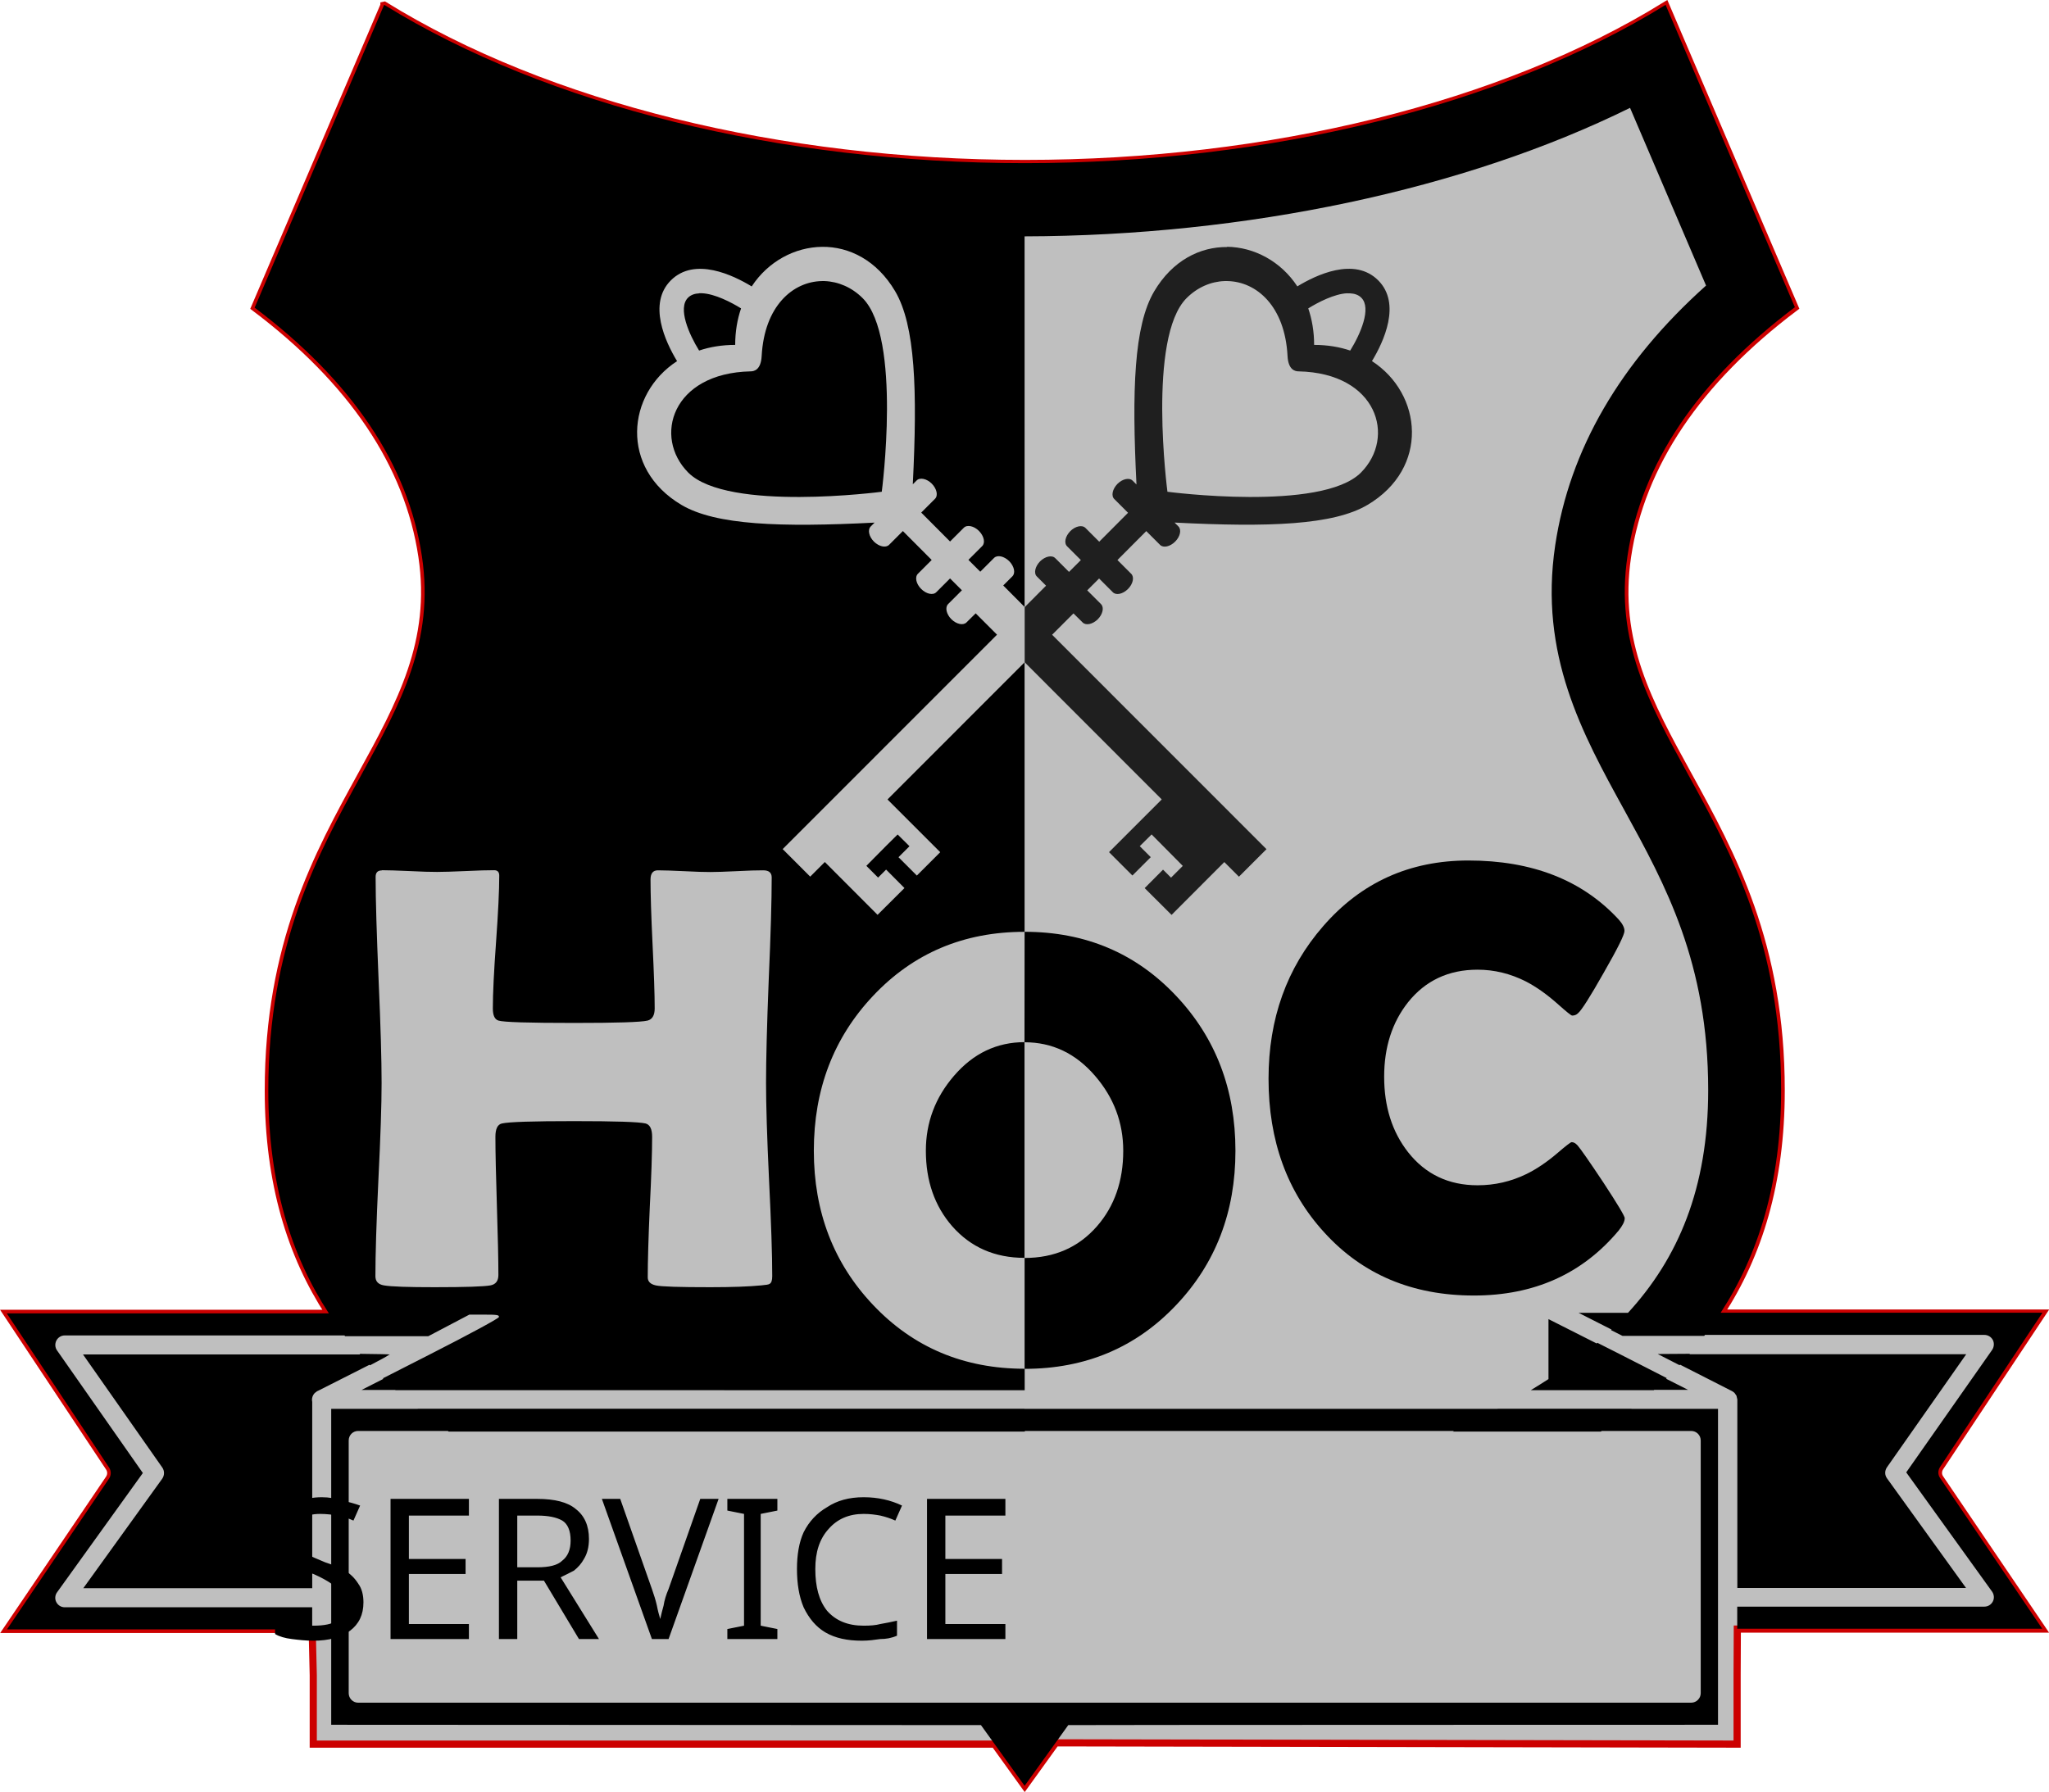
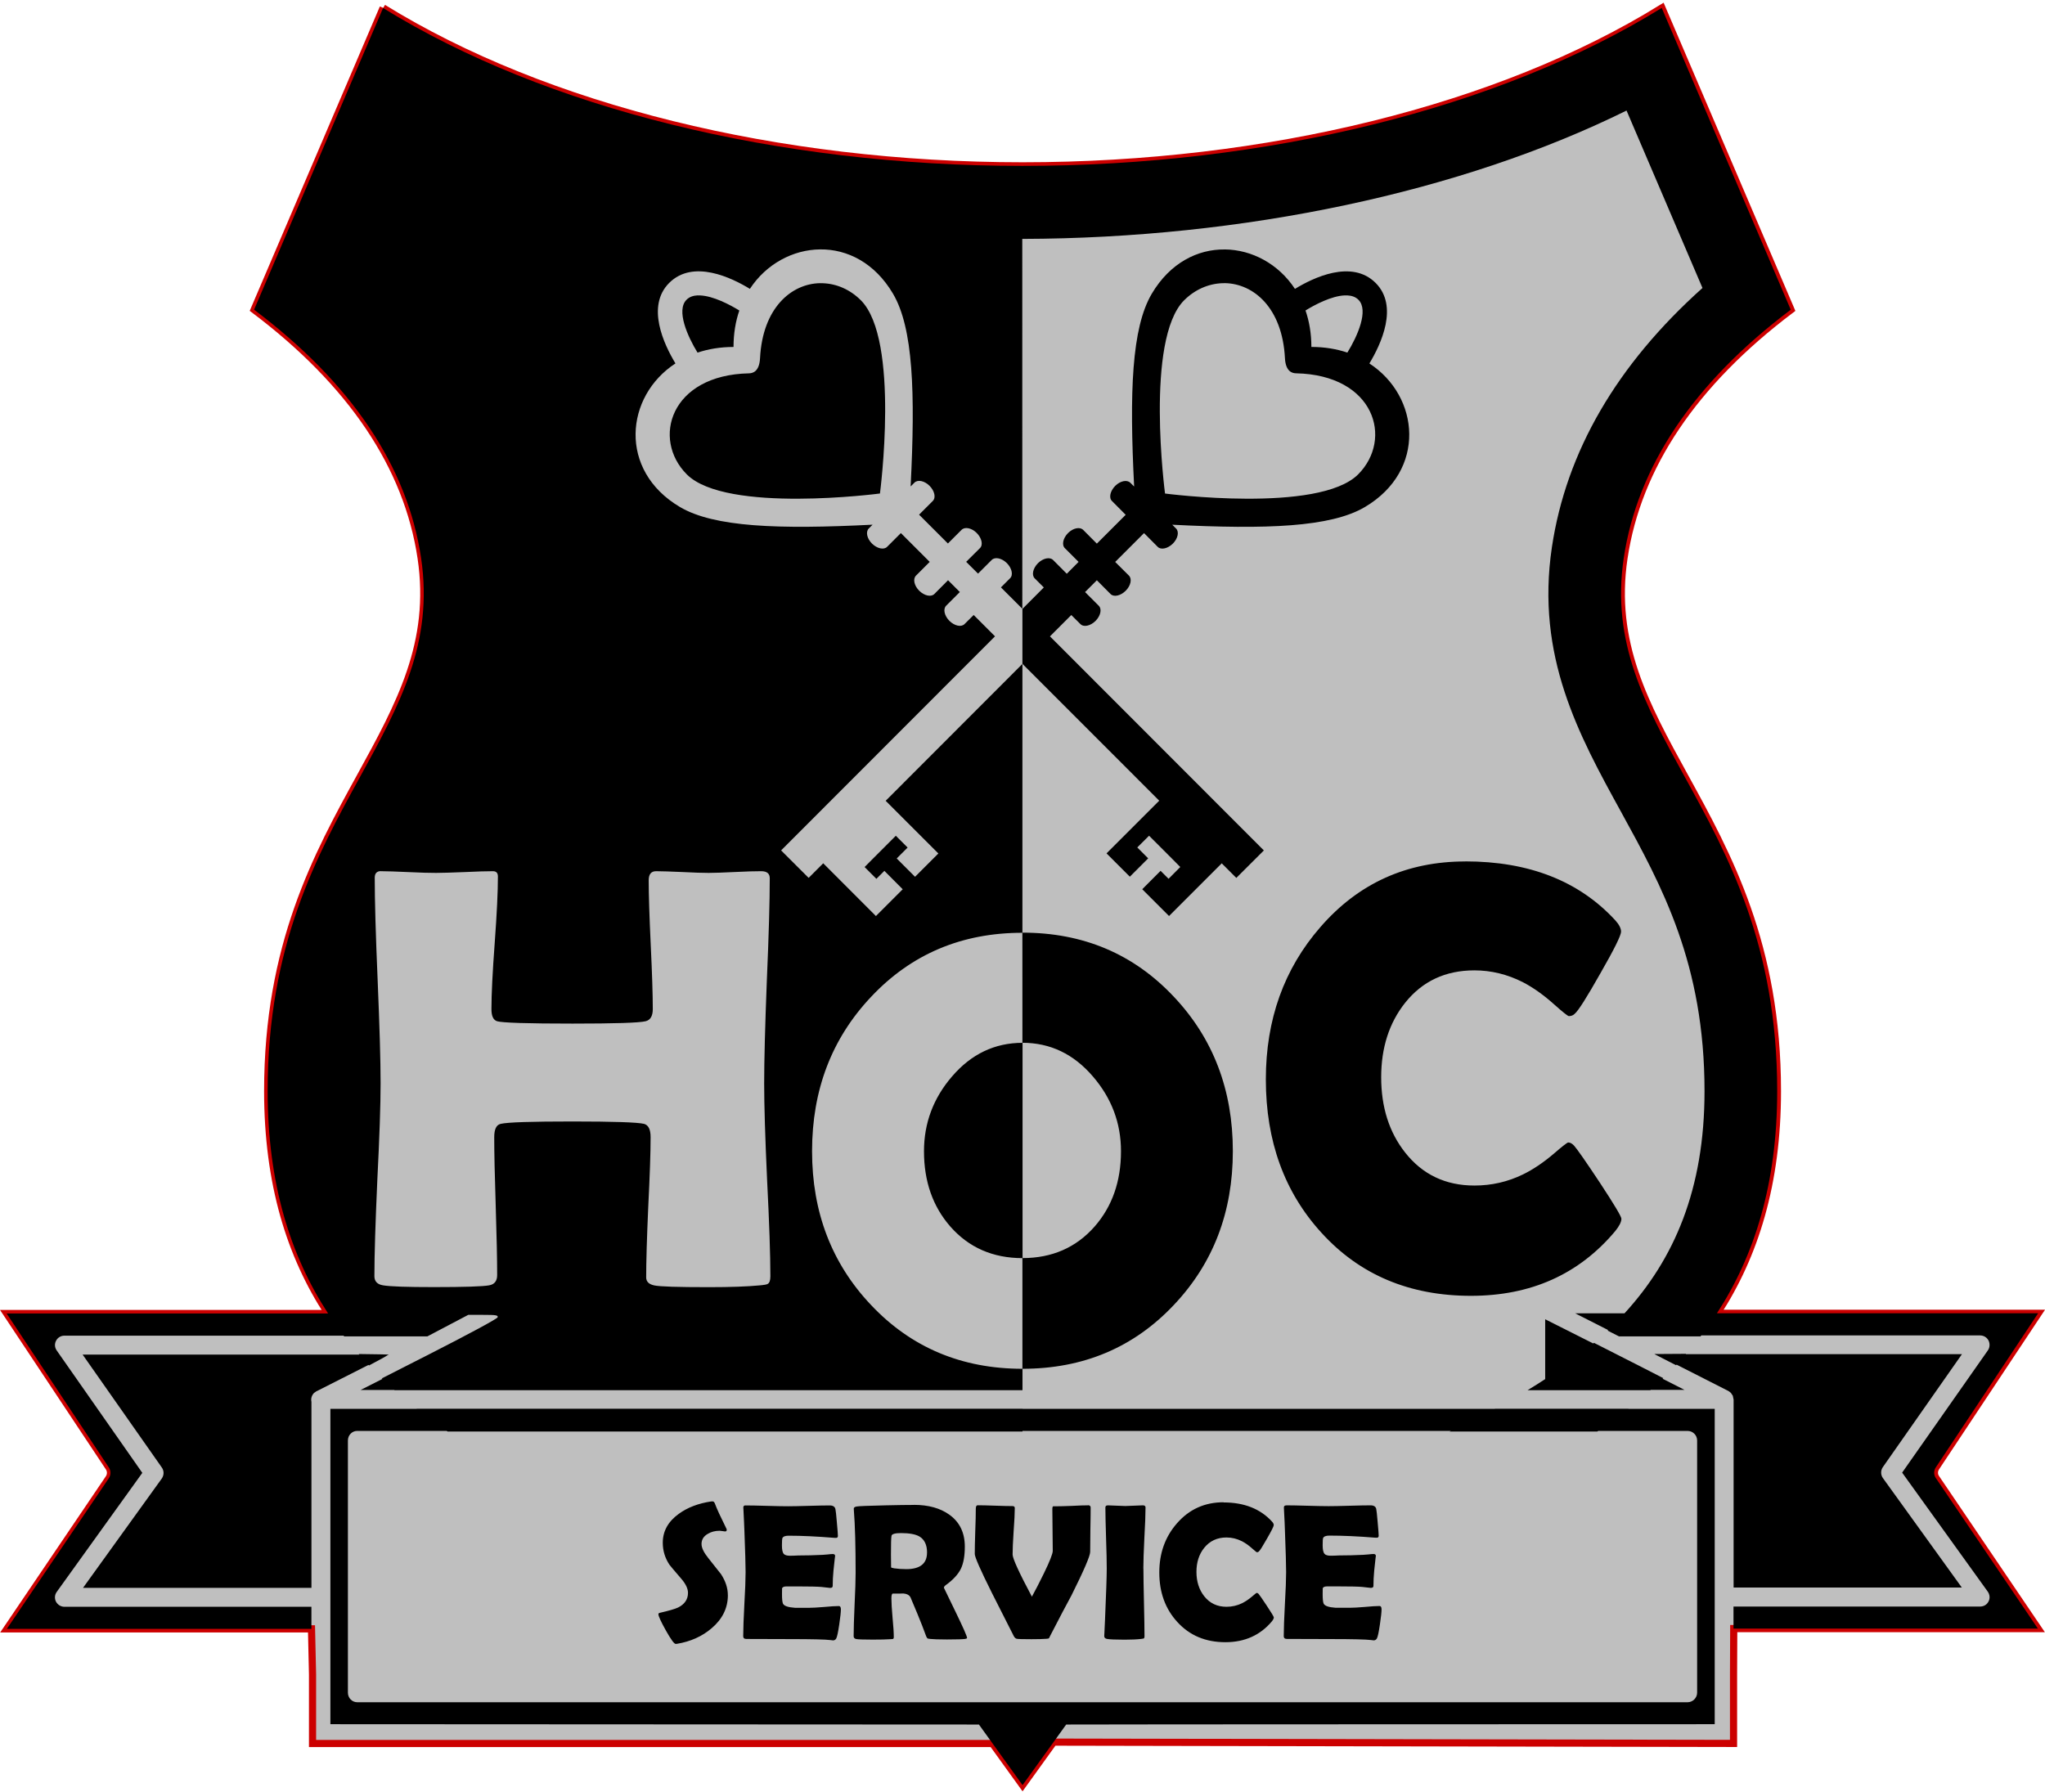
- <svg xmlns="http://www.w3.org/2000/svg" width="22.863mm" height="20mm" viewBox="0 0 22.863 20" version="1.1" id="svg154673">
+ <svg xmlns="http://www.w3.org/2000/svg" width="30mm" height="26.281mm" viewBox="0 0 30 26.281" version="1.1" id="svg154673">
  <defs id="defs154670" />
-   <g id="layer1" transform="translate(-52.13925,-199.8845)">
+   <g id="layer1" transform="translate(-77.01009,-179.247)">
    <g id="g150107" transform="translate(-9.705758,58.46811)">
      <g id="g139062" transform="matrix(1.191236,0,0,1.191193,31.57477,-97.68515)" style="stroke-width:0.839">
        <g id="g154932">
          <g id="g154983">
-             <g id="g155035">
-               <path style="fill:#bfbfbf;fill-opacity:1;fill-rule:nonzero;stroke:#cc0000;stroke-width:0.067;stroke-dasharray:none" d="m 29.007,200.774 v 1.6e-4 l -1.211,2.833 c 0.912,0.687 1.439,1.471 1.567,2.331 0.119,0.796 -0.2,1.377 -0.569,2.049 -0.408,0.742 -0.87,1.584 -0.87,2.955 0,0.87 0.213,1.545 0.567,2.088 h -3.017 l 0.96,1.447 c 0.019,0.031 0.019,0.069 -0.001,0.1 l -0.957,1.414 h 2.859 l 0.01,0.428 v 0.647 h 3.182 3.2 l 0.282,0.392 0.291,-0.404 6.382,0.012 v -0.647 l 0.002,-0.431 h 2.857 l -0.958,-1.414 c -0.02,-0.029 -0.02,-0.069 0,-0.1 l 0.96,-1.447 h -3.014 c 0.353,-0.543 0.566,-1.217 0.566,-2.086 0,-1.371 -0.462,-2.213 -0.87,-2.955 -0.369,-0.672 -0.688,-1.253 -0.569,-2.049 0.128,-0.859 0.656,-1.644 1.568,-2.331 l -1.211,-2.833 c -1.525,0.943 -3.706,1.483 -6.001,1.483 -2.295,0 -4.476,-0.54 -6.001,-1.483 z" id="path139018" />
-               <path id="path130571" style="fill:#000000;fill-opacity:1;fill-rule:nonzero;stroke:none;stroke-width:0.03" d="m 29.007,200.774 -1.211,2.833 c 0.912,0.687 1.439,1.471 1.567,2.331 0.119,0.796 -0.2,1.377 -0.569,2.049 -0.408,0.742 -0.87,1.584 -0.87,2.955 0,0.87 0.213,1.545 0.567,2.088 h -3.017 l 0.96,1.447 c 0.019,0.031 0.019,0.069 -0.001,0.1 l -0.957,1.414 h 2.859 v -0.207 h -2.318 -1.66e-4 c -0.033,-6e-5 -0.063,-0.018 -0.079,-0.049 -0.015,-0.029 -0.012,-0.065 0.008,-0.092 l 0.803,-1.117 -0.804,-1.149 c -0.019,-0.027 -0.021,-0.062 -0.006,-0.092 0.015,-0.029 0.045,-0.048 0.078,-0.048 h 2.621 c 0.002,0.002 0.004,0.005 0.005,0.007 h 0.78 l 0.192,-0.101 0.192,-0.101 h 0.141 c 0.12,0 0.14,0.003 0.136,0.023 -0.003,0.013 -0.268,0.157 -0.655,0.354 l -0.432,0.22 c 0.002,0.002 0.004,0.003 0.005,0.005 l -0.205,0.104 h 0.316 c 8.34e-4,6.4e-4 0.002,0.002 0.003,0.002 l 5.893,1.6e-4 v -0.201 c -0.57,0 -1.044,-0.2 -1.421,-0.599 -0.369,-0.39 -0.554,-0.871 -0.554,-1.444 0,-0.575 0.185,-1.058 0.554,-1.45 0.377,-0.401 0.85,-0.601 1.42,-0.601 -2.6e-5,-0.855 3.2e-5,-1.608 0,-2.525 l -1.284,1.285 0.494,0.494 -0.219,0.219 -0.172,-0.172 0.103,-0.103 -0.111,-0.11 -0.103,0.102 -0.116,0.117 -0.074,0.075 0.11,0.11 0.075,-0.075 0.172,0.173 -0.252,0.251 -0.494,-0.495 -0.137,0.137 -0.258,-0.258 2.008,-2.009 -0.2,-0.2 -0.086,0.085 c -0.031,0.031 -0.094,0.017 -0.142,-0.03 -0.047,-0.048 -0.061,-0.111 -0.03,-0.142 l 0.129,-0.129 -0.111,-0.111 -0.129,0.129 c -0.031,0.031 -0.094,0.017 -0.142,-0.031 -0.047,-0.047 -0.061,-0.111 -0.03,-0.142 l 0.129,-0.129 -0.27,-0.271 -0.129,0.129 c -0.031,0.031 -0.094,0.017 -0.142,-0.03 -0.047,-0.047 -0.061,-0.111 -0.03,-0.142 l 0.036,-0.036 c -0.882,0.045 -1.488,0.024 -1.809,-0.166 -0.58,-0.344 -0.514,-1.04 -0.041,-1.347 -0.11,-0.181 -0.276,-0.538 -0.059,-0.756 0.224,-0.225 0.587,-0.048 0.758,0.056 0.154,-0.235 0.405,-0.368 0.659,-0.371 0.254,-0.003 0.513,0.126 0.684,0.415 0.19,0.321 0.21,0.928 0.166,1.81 l 0.036,-0.036 c 0.031,-0.031 0.095,-0.017 0.142,0.03 0.047,0.048 0.061,0.111 0.03,0.142 l -0.129,0.129 0.27,0.271 0.129,-0.129 c 0.031,-0.031 0.095,-0.017 0.142,0.03 0.047,0.048 0.061,0.111 0.03,0.142 l -0.129,0.129 0.111,0.111 0.129,-0.129 c 0.031,-0.031 0.094,-0.017 0.142,0.03 0.047,0.048 0.061,0.111 0.03,0.142 l -0.086,0.086 0.2,0.201 1.63e-4,-1.7e-4 c -4.5e-5,-1.154 -9.6e-5,-3.472 -1.63e-4,-3.472 h 3.2e-4 c 2.077,-0.005 4.119,-0.438 5.671,-1.204 l 0.712,1.665 c -0.804,0.72 -1.279,1.536 -1.413,2.434 -0.153,1.025 0.254,1.765 0.647,2.48 0.386,0.703 0.786,1.43 0.786,2.625 0,0.922 -0.284,1.577 -0.751,2.086 h -0.463 l 0.309,0.157 c -0.002,0.002 -0.003,0.003 -0.005,0.005 l 0.107,0.054 h 0.766 c 0.002,-0.003 0.004,-0.006 0.007,-0.009 h 2.617 c 0.033,0 0.063,0.018 0.079,0.047 0.015,0.029 0.012,0.066 -0.006,0.093 l -0.805,1.148 0.804,1.117 c 0.019,0.027 0.023,0.063 0.007,0.093 -0.015,0.029 -0.045,0.048 -0.079,0.048 h -2.315 v 0.207 h 2.857 l -0.958,-1.414 c -0.02,-0.029 -0.02,-0.069 0,-0.1 l 0.96,-1.447 h -3.014 c 0.353,-0.543 0.566,-1.217 0.566,-2.086 0,-1.371 -0.462,-2.213 -0.87,-2.955 -0.369,-0.672 -0.688,-1.253 -0.569,-2.049 0.128,-0.859 0.656,-1.644 1.568,-2.331 l -1.211,-2.833 c -1.525,0.943 -3.706,1.483 -6.001,1.483 -2.295,0 -4.476,-0.54 -6.001,-1.483 z m 6.001,5.639 c 7e-6,0.172 -6e-6,0.329 0,0.517 l 1.67e-4,-1.7e-4 v -0.517 z m 0,3.042 c 1.3e-5,0.35 1.58e-4,0.692 1.67e-4,1.034 v -1.034 z m 1.67e-4,1.034 c -0.26,0 -0.481,0.105 -0.662,0.316 -0.175,0.203 -0.263,0.437 -0.263,0.701 0,0.283 0.082,0.518 0.246,0.707 0.174,0.198 0.4,0.297 0.678,0.297 -9e-6,-0.641 1.6e-5,-1.353 0,-2.02 z m -1.899,-7.131 c -0.272,0.005 -0.539,0.234 -0.564,0.703 -0.007,0.13 -0.071,0.143 -0.104,0.143 -0.738,0.016 -0.914,0.617 -0.583,0.949 0.37,0.369 1.812,0.179 1.812,0.179 0,0 0.19,-1.444 -0.179,-1.814 -0.102,-0.102 -0.229,-0.155 -0.356,-0.16 -0.009,-3e-4 -0.018,-6.5e-4 -0.026,-3.2e-4 z m -1.149,0.115 c -0.042,0.002 -0.078,0.014 -0.105,0.041 -0.098,0.098 0.009,0.342 0.104,0.495 0.101,-0.034 0.214,-0.053 0.338,-0.053 0,-0.125 0.02,-0.24 0.055,-0.342 -0.09,-0.056 -0.245,-0.137 -0.367,-0.142 -0.008,-2.8e-4 -0.016,-2.8e-4 -0.024,0 z m -2.973,5.405 c 0.057,0 0.143,0.003 0.258,0.008 0.116,0.006 0.203,0.008 0.26,0.008 0.059,0 0.148,-0.003 0.266,-0.008 0.12,-0.006 0.209,-0.008 0.269,-0.008 0.031,0 0.047,0.017 0.047,0.05 0,0.139 -0.01,0.346 -0.03,0.624 -0.02,0.275 -0.03,0.482 -0.03,0.621 0,0.065 0.017,0.103 0.053,0.114 0.048,0.015 0.284,0.022 0.709,0.022 0.395,0 0.624,-0.007 0.687,-0.022 0.044,-0.011 0.067,-0.049 0.067,-0.114 0,-0.133 -0.007,-0.333 -0.02,-0.601 -0.013,-0.27 -0.019,-0.472 -0.019,-0.607 0,-0.057 0.023,-0.086 0.069,-0.086 0.054,0 0.135,0.003 0.244,0.008 0.111,0.006 0.194,0.008 0.249,0.008 0.054,0 0.135,-0.003 0.244,-0.008 0.111,-0.006 0.194,-0.008 0.249,-0.008 0.054,0 0.08,0.022 0.08,0.067 0,0.212 -0.009,0.533 -0.028,0.962 -0.017,0.429 -0.025,0.75 -0.025,0.964 0,0.201 0.009,0.503 0.028,0.906 0.02,0.403 0.03,0.704 0.03,0.904 0,0.039 -0.008,0.063 -0.025,0.072 -0.007,0.006 -0.033,0.01 -0.078,0.014 -0.113,0.011 -0.271,0.017 -0.476,0.017 -0.29,0 -0.461,-0.005 -0.512,-0.017 -0.05,-0.011 -0.075,-0.036 -0.075,-0.075 0,-0.146 0.006,-0.365 0.019,-0.657 0.015,-0.294 0.022,-0.514 0.022,-0.66 0,-0.072 -0.02,-0.114 -0.061,-0.125 -0.063,-0.015 -0.286,-0.022 -0.67,-0.022 -0.386,0 -0.611,0.007 -0.676,0.022 -0.041,0.009 -0.061,0.051 -0.061,0.125 0,0.144 0.005,0.36 0.014,0.649 0.009,0.286 0.014,0.502 0.014,0.646 0,0.055 -0.025,0.088 -0.075,0.097 -0.059,0.011 -0.233,0.017 -0.521,0.017 -0.249,0 -0.408,-0.005 -0.476,-0.017 -0.054,-0.009 -0.08,-0.038 -0.08,-0.086 0,-0.2 0.009,-0.501 0.028,-0.904 0.02,-0.403 0.03,-0.705 0.03,-0.906 0,-0.214 -0.009,-0.536 -0.028,-0.964 -0.018,-0.43 -0.028,-0.753 -0.028,-0.967 0,-0.041 0.019,-0.061 0.058,-0.061 z m 10.928,4.206 v 0.562 c -0.054,0.035 -0.11,0.07 -0.166,0.104 h 1.153 c 9.61e-4,-9.6e-4 0.002,-0.002 0.003,-0.003 h 0.318 l -0.206,-0.104 c 0.002,-0.002 0.004,-0.004 0.006,-0.006 l -0.207,-0.106 c -0.157,-0.081 -0.299,-0.152 -0.443,-0.225 -0.003,0.002 -0.005,0.004 -0.007,0.006 z m -11.137,0.324 c 0.002,0.002 0.004,0.004 0.006,0.007 h -2.596 l 0.743,1.06 h 1.66e-4 c 0.021,0.031 0.021,0.071 0,0.103 l -0.74,1.027 h 2.144 v -1.746 c -0.007,-0.03 0.003,-0.062 0.025,-0.084 l 0.009,-0.006 0.012,-0.01 0.006,-0.002 0.004,-0.002 0.48,-0.243 c 0.002,0.002 0.003,0.003 0.005,0.005 0.092,-0.048 0.158,-0.084 0.173,-0.095 l 0.012,-0.006 h -0.002 c 1.9e-5,-6e-5 0.001,-6.5e-4 0.001,-6.5e-4 6.5e-5,-0.002 -0.118,-0.004 -0.282,-0.006 z m 12.461,9.6e-4 -0.301,0.002 0.205,0.105 c 0.002,-0.002 0.003,-0.004 0.005,-0.005 l 0.487,0.248 0.016,0.011 0.007,0.006 0.018,0.026 0.002,0.009 0.005,0.022 0.001,0.004 v 1.766 h 2.142 l -0.74,-1.027 c -0.023,-0.031 -0.022,-0.072 -0.001,-0.103 l 0.743,-1.06 h -2.592 c 9.62e-4,-0.001 0.002,-0.003 0.003,-0.003 z m -11.916,0.515 c 3.85e-4,2.9e-4 8.01e-4,6.4e-4 0.001,9.6e-4 h -0.811 v 2.96 l 6.086,0.003 c 0,0 0.409,0.569 0.409,0.569 l 0.409,-0.569 c 0.002,-0.002 6.086,-0.003 6.086,-0.003 v -2.96 h -0.811 c 3.21e-4,-2.9e-4 6.41e-4,-6.4e-4 0.001,-9.6e-4 h -1.253 c -6.41e-4,2.9e-4 -9.62e-4,6.4e-4 -0.002,9.6e-4 h -4.432 v -9.6e-4 z m -0.556,0.208 h 0.838 c 0.003,0.002 0.006,0.004 0.009,0.006 h 5.396 v -0.006 h 4.021 c -0.004,0.002 -0.008,0.004 -0.013,0.006 h 1.387 c 0.003,-0.002 0.006,-0.004 0.009,-0.006 h 0.838 c 0.049,0 0.089,0.04 0.089,0.089 v 2.368 c 0,0.049 -0.041,0.089 -0.089,0.089 H 28.765 c -0.049,0 -0.088,-0.041 -0.088,-0.089 v -2.368 c 0,-0.05 0.04,-0.089 0.088,-0.089 z" />
-               <path d="m 40.629,212.14 q 0,0.044 -0.058,0.116 -0.509,0.607 -1.354,0.607 -0.864,0 -1.401,-0.59 -0.523,-0.571 -0.523,-1.441 0,-0.843 0.512,-1.43 0.534,-0.615 1.36,-0.615 0.897,0 1.407,0.552 0.055,0.061 0.055,0.108 0,0.053 -0.194,0.391 -0.191,0.338 -0.241,0.38 -0.022,0.022 -0.055,0.022 -0.014,0 -0.138,-0.111 -0.15,-0.133 -0.294,-0.208 -0.219,-0.111 -0.454,-0.111 -0.407,0 -0.651,0.305 -0.224,0.283 -0.224,0.698 0,0.421 0.224,0.707 0.244,0.31 0.651,0.31 0.241,0 0.457,-0.105 0.141,-0.069 0.288,-0.194 0.122,-0.105 0.136,-0.105 0.028,0 0.055,0.03 0.044,0.05 0.241,0.346 0.202,0.308 0.202,0.338 z" style="font-size:17.692px;line-height:1.25;font-family:'Berlin Sans FB Demi';-inkscape-font-specification:'Berlin Sans FB Demi';text-align:center;text-anchor:middle;stroke-width:0.222" id="path130585" />
-               <path id="path130648" style="font-size:17.692px;line-height:1.25;font-family:'Berlin Sans FB Demi';-inkscape-font-specification:'Berlin Sans FB Demi';text-align:center;text-anchor:middle;fill:#000000;stroke-width:0.222" d="m 35.008,209.455 c 0.57,0 1.044,0.201 1.421,0.602 0.369,0.392 0.554,0.875 0.554,1.45 0,0.573 -0.185,1.054 -0.554,1.444 -0.377,0.399 -0.85,0.599 -1.421,0.599 v -1.039 c 0.279,0 0.505,-0.099 0.678,-0.297 0.164,-0.188 0.246,-0.424 0.246,-0.707 0,-0.264 -0.088,-0.498 -0.263,-0.701 -0.181,-0.211 -0.401,-0.316 -0.662,-0.316 z" />
-               <path id="path130738" style="fill:#1f1f1f;fill-opacity:1;fill-rule:nonzero;stroke:none;stroke-width:0.03" d="m 36.906,203.039 c -0.254,-0.003 -0.513,0.126 -0.684,0.415 -0.19,0.321 -0.21,0.928 -0.166,1.81 l -0.036,-0.036 c -0.031,-0.031 -0.095,-0.017 -0.142,0.03 -0.047,0.048 -0.061,0.112 -0.03,0.142 l 0.129,0.129 -0.27,0.271 -0.129,-0.129 c -0.031,-0.031 -0.095,-0.017 -0.142,0.03 -0.047,0.048 -0.061,0.111 -0.03,0.142 l 0.129,0.129 -0.111,0.111 -0.129,-0.129 c -0.031,-0.031 -0.094,-0.017 -0.142,0.03 -0.047,0.048 -0.061,0.112 -0.03,0.142 l 0.086,0.086 -0.2,0.201 -2.92e-4,-2.9e-4 v 0.517 l 1.284,1.285 -0.494,0.494 0.219,0.219 0.172,-0.172 -0.103,-0.103 0.111,-0.11 0.102,0.103 0.116,0.117 0.074,0.075 -0.11,0.11 -0.075,-0.075 -0.172,0.173 0.252,0.251 0.494,-0.495 0.137,0.137 0.258,-0.258 -2.008,-2.009 0.2,-0.2 0.086,0.085 c 0.031,0.031 0.094,0.017 0.142,-0.03 0.047,-0.048 0.061,-0.111 0.03,-0.142 l -0.129,-0.129 0.111,-0.111 0.129,0.129 c 0.031,0.031 0.094,0.017 0.142,-0.031 0.047,-0.047 0.061,-0.111 0.03,-0.142 l -0.129,-0.129 0.27,-0.271 0.129,0.129 c 0.031,0.031 0.094,0.017 0.142,-0.031 0.047,-0.047 0.061,-0.111 0.03,-0.142 l -0.036,-0.036 c 0.882,0.045 1.488,0.024 1.808,-0.166 0.58,-0.344 0.514,-1.04 0.041,-1.347 0.11,-0.181 0.276,-0.538 0.059,-0.756 -0.224,-0.225 -0.587,-0.048 -0.758,0.056 -0.154,-0.235 -0.405,-0.368 -0.659,-0.371 z m 0.002,0.319 c 0.272,0.005 0.539,0.234 0.563,0.703 0.007,0.13 0.071,0.143 0.104,0.143 0.738,0.016 0.914,0.617 0.583,0.949 -0.37,0.369 -1.812,0.179 -1.812,0.179 0,0 -0.19,-1.444 0.179,-1.814 0.102,-0.102 0.229,-0.156 0.356,-0.16 0.009,-2.9e-4 0.018,-6.4e-4 0.026,-2.9e-4 z m 1.125,0.115 c 0.008,-2.9e-4 0.016,-2.9e-4 0.024,0 0.042,0.002 0.078,0.014 0.105,0.041 0.098,0.098 -0.009,0.342 -0.104,0.495 -0.101,-0.034 -0.214,-0.053 -0.338,-0.053 0,-0.125 -0.02,-0.24 -0.055,-0.342 0.09,-0.056 0.245,-0.137 0.367,-0.142 z" />
-               <text xml:space="preserve" style="font-size:1.828px;line-height:1.25;font-family:'Frank the Architect';-inkscape-font-specification:'Frank the Architect';stroke-width:0.222" x="34.998" y="215.986" id="text139037" transform="scale(0.9995504,1.00045)">
-                 <tspan id="tspan139035" style="font-style:normal;font-variant:normal;font-weight:normal;font-stretch:normal;font-family:'Berlin Sans FB Demi';-inkscape-font-specification:'Berlin Sans FB Demi';text-align:center;text-anchor:middle;stroke-width:0.222" x="34.998" y="215.986">SERVICE</tspan>
-               </text>
+             <g id="g2483" transform="matrix(0.839464,0,0,0.8394949,-36.01139,69.78218)">
+               <path style="fill:#bfbfbf;fill-opacity:1;fill-rule:nonzero;stroke:#cc0000;stroke-width:0.105;stroke-dasharray:none" d="m 103.66,135.455 v 2.5e-4 l -1.893,4.428 c 1.426,1.074 2.25,2.3 2.45,3.643 0.185,1.244 -0.313,2.152 -0.89,3.202 -0.638,1.16 -1.361,2.477 -1.361,4.619 0,1.36 0.333,2.415 0.887,3.264 h -4.716 l 1.501,2.261 c 0.03,0.048 0.03,0.108 -0.002,0.156 l -1.495,2.21 h 4.468 l 0.015,0.67 v 1.012 h 4.973 5.002 l 0.441,0.612 0.455,-0.632 9.975,0.019 v -1.012 l 0.003,-0.673 h 4.465 l -1.497,-2.209 c -0.032,-0.046 -0.032,-0.108 0,-0.156 l 1.501,-2.261 h -4.712 c 0.552,-0.848 0.884,-1.902 0.884,-3.26 0,-2.143 -0.723,-3.46 -1.361,-4.619 -0.577,-1.051 -1.075,-1.959 -0.89,-3.202 0.2,-1.343 1.025,-2.569 2.45,-3.643 l -1.893,-4.428 c -2.384,1.474 -5.793,2.317 -9.38,2.317 -3.587,0 -6.996,-0.844 -9.38,-2.317 z" id="path150063" />
+               <path id="path150065" style="fill:#000000;fill-opacity:1;fill-rule:nonzero;stroke:none;stroke-width:0.046" d="m 103.66,135.455 -5.2e-4,5.2e-4 -1.893,4.428 c 1.426,1.074 2.25,2.299 2.45,3.643 0.185,1.244 -0.313,2.152 -0.89,3.202 -0.638,1.16 -1.361,2.477 -1.361,4.619 0,1.36 0.334,2.415 0.887,3.264 h -4.716 l 1.501,2.261 c 0.03,0.048 0.03,0.108 -0.002,0.156 l -1.496,2.21 h 4.468 v -0.324 h -3.623 -5.16e-4 c -0.051,-1e-4 -0.099,-0.029 -0.124,-0.076 -0.023,-0.046 -0.019,-0.101 0.012,-0.143 l 1.255,-1.746 -1.256,-1.796 c -0.03,-0.043 -0.034,-0.097 -0.009,-0.143 0.023,-0.046 0.071,-0.074 0.122,-0.074 h 4.096 c 0.003,0.003 0.005,0.008 0.008,0.011 h 1.22 l 0.3,-0.158 0.3,-0.158 h 0.22 c 0.188,0 0.219,0.005 0.212,0.035 -0.004,0.021 -0.419,0.245 -1.024,0.553 l -0.676,0.344 c 0.003,0.003 0.006,0.005 0.009,0.008 l -0.32,0.162 h 0.494 c 0.001,0.001 0.002,0.003 0.004,0.003 h 9.212 v -0.314 c 0.891,-1.2e-4 1.632,-0.312 2.22,-0.936 0.577,-0.609 0.866,-1.361 0.866,-2.257 0,-0.898 -0.288,-1.654 -0.866,-2.266 -0.589,-0.627 -1.329,-0.94 -2.221,-0.94 h -5.2e-4 c 2e-5,0.547 5.1e-4,1.082 5.2e-4,1.616 0.407,0 0.751,0.164 1.034,0.494 0.274,0.318 0.412,0.684 0.412,1.097 0,0.442 -0.129,0.81 -0.386,1.104 -0.271,0.309 -0.625,0.464 -1.06,0.464 v 1.624 c -0.891,-1.2e-4 -1.632,-0.312 -2.22,-0.935 -0.577,-0.609 -0.866,-1.362 -0.866,-2.257 0,-0.898 0.288,-1.653 0.866,-2.265 0.589,-0.627 1.329,-0.94 2.22,-0.94 -5e-5,-1.336 5e-5,-2.513 0,-3.946 l 2.007,2.008 -0.773,0.773 0.342,0.342 0.269,-0.269 -0.16,-0.16 0.173,-0.172 0.16,0.16 0.182,0.182 0.116,0.117 -0.172,0.173 -0.117,-0.117 -0.269,0.27 0.393,0.393 0.773,-0.773 0.214,0.214 0.404,-0.403 -3.138,-3.141 0.313,-0.313 0.134,0.133 c 0.048,0.049 0.147,0.027 0.222,-0.047 0.074,-0.075 0.096,-0.173 0.047,-0.222 l -0.201,-0.201 0.173,-0.173 0.201,0.202 c 0.048,0.048 0.147,0.026 0.222,-0.048 0.074,-0.074 0.096,-0.173 0.048,-0.222 l -0.202,-0.201 0.423,-0.423 0.201,0.202 c 0.048,0.048 0.147,0.026 0.222,-0.048 0.074,-0.074 0.095,-0.173 0.047,-0.221 l -0.056,-0.056 c 1.378,0.07 2.326,0.037 2.827,-0.26 0.907,-0.537 0.804,-1.625 0.065,-2.106 0.171,-0.283 0.432,-0.84 0.092,-1.181 -0.351,-0.351 -0.918,-0.076 -1.184,0.087 -0.241,-0.367 -0.632,-0.575 -1.03,-0.579 v 5.2e-4 c -0.398,-0.005 -0.802,0.197 -1.07,0.649 -0.297,0.502 -0.329,1.45 -0.259,2.829 l -0.056,-0.055 c -0.049,-0.048 -0.148,-0.028 -0.222,0.046 -0.074,0.075 -0.096,0.174 -0.047,0.222 l 0.201,0.202 -0.423,0.423 -0.201,-0.202 c -0.049,-0.048 -0.148,-0.027 -0.222,0.047 -0.074,0.075 -0.095,0.174 -0.046,0.222 l 0.201,0.201 -0.173,0.174 -0.201,-0.202 c -0.048,-0.048 -0.147,-0.027 -0.222,0.047 -0.074,0.075 -0.096,0.174 -0.048,0.222 l 0.134,0.134 -0.313,0.314 h -5.2e-4 -5.2e-4 c 10e-6,0.269 -1e-5,0.515 0,0.808 l -2.006,2.008 0.773,0.773 -0.342,0.342 -0.269,-0.269 0.16,-0.16 -0.173,-0.173 -0.16,0.16 -0.182,0.182 -0.116,0.117 0.173,0.173 0.117,-0.117 0.269,0.27 -0.393,0.393 -0.773,-0.774 -0.214,0.214 -0.404,-0.403 3.138,-3.141 -0.313,-0.313 -0.134,0.133 c -0.048,0.049 -0.147,0.027 -0.222,-0.047 -0.074,-0.075 -0.096,-0.173 -0.048,-0.222 l 0.201,-0.201 -0.173,-0.173 -0.201,0.202 c -0.048,0.048 -0.147,0.026 -0.222,-0.048 -0.074,-0.074 -0.096,-0.173 -0.047,-0.222 l 0.201,-0.201 -0.423,-0.423 -0.202,0.202 c -0.048,0.048 -0.147,0.026 -0.222,-0.048 -0.074,-0.074 -0.095,-0.173 -0.047,-0.221 l 0.056,-0.056 c -1.378,0.07 -2.326,0.037 -2.827,-0.26 -0.907,-0.537 -0.804,-1.625 -0.065,-2.106 -0.171,-0.283 -0.432,-0.84 -0.092,-1.181 0.351,-0.351 0.918,-0.076 1.184,0.087 0.241,-0.367 0.633,-0.575 1.03,-0.579 0.398,-0.005 0.802,0.197 1.069,0.649 0.297,0.502 0.329,1.45 0.259,2.829 l 0.056,-0.056 c 0.049,-0.048 0.148,-0.027 0.222,0.047 0.074,0.075 0.096,0.174 0.047,0.222 l -0.201,0.201 0.423,0.423 0.201,-0.201 c 0.049,-0.048 0.148,-0.027 0.222,0.047 0.074,0.075 0.096,0.174 0.047,0.222 l -0.202,0.201 0.174,0.173 0.201,-0.201 c 0.048,-0.048 0.147,-0.027 0.222,0.047 0.074,0.075 0.096,0.174 0.047,0.222 l -0.134,0.134 0.313,0.313 h 5.2e-4 c -7e-5,-1.804 -4.1e-4,-5.426 -5.2e-4,-5.426 h 5.2e-4 c 3.247,-0.008 6.438,-0.685 8.864,-1.883 l 1.114,2.603 c -1.257,1.126 -1.999,2.401 -2.209,3.803 -0.239,1.602 0.396,2.758 1.011,3.877 0.604,1.099 1.228,2.236 1.228,4.104 0,1.441 -0.445,2.465 -1.174,3.26 h -0.723 l 0.483,0.245 -0.008,0.008 0.167,0.085 h 1.197 c 0.003,-0.005 0.007,-0.009 0.01,-0.014 h 4.091 c 0.051,0 0.099,0.028 0.123,0.074 0.023,0.046 0.02,0.103 -0.009,0.145 l -1.258,1.794 1.256,1.746 c 0.03,0.043 0.036,0.099 0.011,0.145 -0.023,0.046 -0.07,0.074 -0.123,0.074 h -3.618 v 0.323 h 4.465 l -1.497,-2.209 c -0.032,-0.046 -0.032,-0.108 0,-0.156 l 1.501,-2.261 h -4.712 c 0.552,-0.848 0.884,-1.901 0.884,-3.26 0,-2.143 -0.723,-3.46 -1.361,-4.619 -0.577,-1.051 -1.075,-1.959 -0.89,-3.202 0.2,-1.343 1.025,-2.569 2.45,-3.643 l -1.893,-4.428 c -2.384,1.474 -5.793,2.318 -9.38,2.318 -3.587,0 -6.996,-0.844 -9.38,-2.318 z m 9.38,18.343 c -1e-5,-1.001 3e-5,-2.115 0,-3.158 -0.407,0 -0.752,0.164 -1.035,0.494 -0.274,0.318 -0.411,0.684 -0.411,1.097 0,0.442 0.129,0.81 0.386,1.104 0.271,0.309 0.625,0.464 1.06,0.464 z m 2.968,-14.304 c 0.425,0.008 0.843,0.366 0.881,1.099 0.01,0.203 0.111,0.223 0.163,0.224 1.154,0.024 1.428,0.964 0.911,1.483 -0.578,0.577 -2.833,0.281 -2.833,0.281 0,0 -0.297,-2.257 0.28,-2.835 0.159,-0.159 0.358,-0.243 0.558,-0.251 0.014,-4.5e-4 0.027,-0.001 0.041,-5.1e-4 z m -5.938,5.1e-4 c -0.425,0.008 -0.843,0.366 -0.881,1.099 -0.01,0.203 -0.111,0.223 -0.163,0.224 -1.154,0.024 -1.429,0.964 -0.911,1.483 0.578,0.577 2.833,0.28 2.833,0.28 0,0 0.297,-2.257 -0.28,-2.835 -0.159,-0.159 -0.357,-0.243 -0.557,-0.25 -0.014,-4.7e-4 -0.028,-5e-4 -0.041,0 z m -1.796,0.179 c -0.065,0.003 -0.122,0.022 -0.164,0.065 -0.153,0.153 0.013,0.534 0.162,0.775 0.158,-0.053 0.335,-0.083 0.528,-0.083 0,-0.196 0.03,-0.375 0.085,-0.535 -0.141,-0.087 -0.383,-0.213 -0.574,-0.221 -0.013,-4.3e-4 -0.025,-4.3e-4 -0.037,0 z m 9.492,5.2e-4 c 0.013,-4.5e-4 0.025,-4.5e-4 0.038,0 0.065,0.003 0.122,0.022 0.164,0.065 0.153,0.153 -0.014,0.534 -0.163,0.774 -0.158,-0.053 -0.334,-0.083 -0.528,-0.083 0,-0.196 -0.031,-0.375 -0.086,-0.535 0.141,-0.087 0.383,-0.213 0.574,-0.221 z m 1.769,8.305 c -0.86,0 -1.568,0.321 -2.125,0.962 -0.534,0.612 -0.801,1.357 -0.801,2.235 0,0.907 0.273,1.658 0.818,2.253 0.56,0.615 1.29,0.923 2.191,0.923 0.88,0 1.585,-0.316 2.116,-0.949 0.061,-0.075 0.091,-0.136 0.091,-0.182 0,-0.032 -0.105,-0.208 -0.316,-0.529 -0.205,-0.309 -0.331,-0.49 -0.377,-0.542 -0.029,-0.032 -0.058,-0.048 -0.087,-0.048 -0.014,0 -0.085,0.055 -0.212,0.165 -0.153,0.13 -0.303,0.231 -0.45,0.303 -0.225,0.11 -0.463,0.164 -0.714,0.164 -0.424,0 -0.763,-0.162 -1.017,-0.485 -0.234,-0.297 -0.351,-0.665 -0.351,-1.104 0,-0.433 0.117,-0.797 0.351,-1.092 0.254,-0.318 0.593,-0.476 1.017,-0.476 0.245,0 0.482,0.058 0.71,0.173 0.15,0.078 0.303,0.186 0.458,0.325 0.13,0.116 0.202,0.173 0.217,0.173 0.035,0 0.064,-0.011 0.087,-0.035 0.052,-0.043 0.177,-0.241 0.376,-0.593 0.202,-0.352 0.303,-0.556 0.303,-0.611 0,-0.049 -0.029,-0.105 -0.087,-0.169 -0.531,-0.575 -1.264,-0.862 -2.199,-0.862 z m -15.91,0.143 h 5.2e-4 c 0.089,0 0.224,0.005 0.403,0.013 0.182,0.009 0.317,0.012 0.407,0.012 0.092,0 0.231,-0.005 0.415,-0.012 0.188,-0.009 0.327,-0.013 0.42,-0.013 0.049,0 0.073,0.026 0.073,0.078 0,0.217 -0.015,0.541 -0.047,0.975 -0.032,0.43 -0.048,0.754 -0.048,0.97 0,0.101 0.027,0.16 0.082,0.178 0.075,0.023 0.445,0.035 1.108,0.035 0.617,0 0.975,-0.011 1.073,-0.035 0.069,-0.017 0.104,-0.077 0.104,-0.178 0,-0.208 -0.01,-0.521 -0.03,-0.94 -0.02,-0.422 -0.03,-0.738 -0.03,-0.949 0,-0.09 0.036,-0.134 0.109,-0.134 0.084,0 0.211,0.005 0.381,0.012 0.173,0.009 0.303,0.013 0.39,0.013 0.084,0 0.211,-0.005 0.381,-0.013 0.173,-0.009 0.303,-0.012 0.389,-0.012 0.084,0 0.126,0.034 0.126,0.104 0,0.332 -0.014,0.833 -0.043,1.503 -0.026,0.67 -0.039,1.172 -0.039,1.507 0,0.315 0.014,0.787 0.043,1.417 0.032,0.63 0.048,1.1 0.048,1.412 0,0.061 -0.013,0.098 -0.039,0.112 -0.012,0.009 -0.052,0.016 -0.121,0.022 -0.176,0.017 -0.424,0.026 -0.744,0.026 -0.453,0 -0.72,-0.008 -0.801,-0.026 -0.078,-0.017 -0.117,-0.056 -0.117,-0.117 0,-0.228 0.01,-0.571 0.03,-1.027 0.023,-0.459 0.035,-0.803 0.035,-1.031 0,-0.113 -0.032,-0.177 -0.096,-0.195 -0.098,-0.023 -0.447,-0.035 -1.047,-0.035 -0.603,0 -0.955,0.011 -1.056,0.035 -0.064,0.014 -0.095,0.079 -0.095,0.195 0,0.225 0.007,0.563 0.022,1.014 0.014,0.448 0.021,0.784 0.021,1.009 0,0.087 -0.039,0.137 -0.117,0.151 -0.092,0.017 -0.363,0.026 -0.813,0.026 -0.39,0 -0.638,-0.008 -0.745,-0.026 -0.084,-0.014 -0.126,-0.059 -0.126,-0.134 0,-0.312 0.015,-0.783 0.043,-1.412 0.032,-0.63 0.048,-1.102 0.048,-1.416 0,-0.335 -0.015,-0.837 -0.043,-1.507 -0.029,-0.673 -0.043,-1.177 -0.043,-1.512 0,-0.063 0.03,-0.096 0.09,-0.096 z m 17.082,6.574 v 0.878 c -0.085,0.055 -0.171,0.11 -0.259,0.163 h 1.802 c 0.002,-0.001 0.003,-0.003 0.005,-0.005 h 0.496 l -0.321,-0.163 0.009,-0.009 -0.323,-0.166 c -0.246,-0.126 -0.468,-0.238 -0.693,-0.352 -0.004,0.003 -0.008,0.006 -0.011,0.009 z m -17.408,0.506 v 0.003 c 0.001,1e-5 8.7e-4,-2e-5 0.002,0 -6.7e-4,-6.8e-4 -10e-4,-0.002 -0.002,-0.003 z m 0.002,0.003 c 0.002,0.002 0.005,0.005 0.008,0.009 h -4.058 l 1.162,1.657 c 0.034,0.048 0.034,0.111 0,0.161 l -1.156,1.605 h 3.351 v -2.73 c -0.011,-0.048 0.005,-0.097 0.039,-0.131 l 0.014,-0.009 0.02,-0.015 0.009,-0.003 0.005,-0.003 0.75,-0.38 c 0.002,0.003 0.005,0.005 0.007,0.008 0.143,-0.075 0.246,-0.132 0.27,-0.149 l 0.019,-0.009 h -0.003 c 3e-5,-9e-5 0.002,-0.001 0.002,-0.001 1e-4,-0.003 -0.184,-0.006 -0.438,-0.009 z m 19.476,-0.002 -0.47,0.003 0.32,0.164 c 0.002,-0.003 0.005,-0.006 0.008,-0.008 l 0.761,0.387 0.024,0.018 0.011,0.009 0.028,0.041 0.003,0.014 0.007,0.035 0.002,0.006 v 2.76 h 3.348 l -1.157,-1.605 c -0.035,-0.048 -0.035,-0.113 -0.002,-0.161 l 1.161,-1.658 h -4.051 c 0.002,-0.002 0.003,-0.005 0.005,-0.005 z m -18.626,0.806 c 6e-4,4.5e-4 0.001,0.001 0.002,0.001 h -1.267 v 4.627 l 9.514,0.005 0.64,0.889 0.64,-0.889 c 0.003,-0.003 9.514,-0.005 9.514,-0.005 v -4.627 h -1.267 c 5e-4,-4.5e-4 0.001,-0.001 0.002,-0.001 h -1.959 c -0.001,4.5e-4 -0.002,0.001 -0.002,0.001 h -6.927 v -0.001 z m -0.87,0.325 h 1.311 c 0.005,0.003 0.009,0.006 0.013,0.009 h 8.434 v -0.009 h 6.285 c -0.007,0.003 -0.013,0.006 -0.02,0.009 h 2.168 c 0.005,-0.003 0.009,-0.006 0.013,-0.009 h 1.311 c 0.076,0 0.14,0.062 0.14,0.14 v 3.701 c 0,0.076 -0.064,0.14 -0.14,0.14 h -19.516 c -0.076,0 -0.137,-0.063 -0.137,-0.14 v -3.701 c 0,-0.078 0.061,-0.14 0.137,-0.14 z m 5.213,1.034 c -0.006,0 -0.013,3.6e-4 -0.023,0.001 -0.187,0.028 -0.345,0.088 -0.473,0.181 -0.157,0.113 -0.236,0.254 -0.236,0.425 0,0.117 0.033,0.224 0.097,0.321 0.009,0.014 0.069,0.084 0.178,0.211 0.063,0.074 0.095,0.142 0.095,0.203 0,0.095 -0.049,0.167 -0.145,0.215 -0.044,0.021 -0.133,0.047 -0.268,0.078 -0.014,0.003 -0.021,0.009 -0.021,0.02 0,0.029 0.037,0.109 0.11,0.24 0.073,0.13 0.121,0.196 0.143,0.196 0.005,0 0.011,-3.7e-4 0.018,-0.001 0.2,-0.033 0.37,-0.109 0.509,-0.228 0.159,-0.135 0.239,-0.297 0.239,-0.486 l -5.2e-4,-0.002 c 0,-0.101 -0.033,-0.203 -0.099,-0.305 -0.006,-0.007 -0.067,-0.086 -0.186,-0.235 -0.067,-0.083 -0.101,-0.152 -0.101,-0.209 0,-0.063 0.03,-0.113 0.091,-0.148 0.05,-0.031 0.109,-0.046 0.176,-0.046 0.009,0 0.023,0.002 0.04,0.005 0.018,0.003 0.03,0.005 0.038,0.005 0.017,0 0.025,-0.008 0.025,-0.024 0,-0.004 -0.001,-0.009 -0.004,-0.015 -0.088,-0.178 -0.145,-0.3 -0.169,-0.368 -0.008,-0.022 -0.02,-0.034 -0.034,-0.034 z m 7.495,0.013 c -0.277,0 -0.505,0.103 -0.685,0.31 -0.172,0.197 -0.258,0.437 -0.258,0.72 0,0.292 0.088,0.534 0.264,0.726 0.18,0.198 0.415,0.297 0.705,0.297 0.284,0 0.511,-0.102 0.682,-0.305 0.019,-0.024 0.029,-0.043 0.029,-0.058 v -5.2e-4 c -2.7e-4,-0.011 -0.034,-0.067 -0.102,-0.17 -0.066,-0.1 -0.107,-0.158 -0.121,-0.175 -0.009,-0.01 -0.019,-0.015 -0.028,-0.015 -0.005,0 -0.027,0.018 -0.068,0.053 -0.049,0.042 -0.098,0.074 -0.145,0.098 -0.072,0.035 -0.149,0.053 -0.23,0.053 -0.137,0 -0.246,-0.052 -0.328,-0.156 -0.075,-0.096 -0.113,-0.215 -0.113,-0.356 0,-0.14 0.037,-0.257 0.113,-0.352 0.082,-0.102 0.191,-0.153 0.328,-0.153 0.079,0 0.155,0.019 0.228,0.056 0.048,0.025 0.098,0.06 0.148,0.105 0.042,0.037 0.065,0.056 0.07,0.056 0.011,0 0.021,-0.004 0.028,-0.011 0.017,-0.014 0.057,-0.078 0.121,-0.191 0.065,-0.113 0.098,-0.179 0.098,-0.197 0,-0.016 -0.009,-0.034 -0.028,-0.054 -0.171,-0.185 -0.407,-0.278 -0.708,-0.278 z m -4.544,0.039 c -0.102,0 -0.239,0.002 -0.411,0.006 -0.254,0.006 -0.396,0.011 -0.427,0.017 -0.029,0.005 -0.044,0.016 -0.043,0.032 l 10e-4,0.02 c 0.018,0.221 0.026,0.528 0.026,0.921 0,0.103 -0.005,0.258 -0.015,0.465 -0.009,0.207 -0.014,0.361 -0.014,0.464 0,0.024 0.013,0.038 0.04,0.043 0.027,0.005 0.107,0.008 0.24,0.008 0.116,0 0.202,-0.002 0.257,-0.006 0.013,-10e-4 0.026,-0.002 0.039,-0.003 0.008,-0.003 0.013,-0.012 0.013,-0.028 0,-0.063 -0.006,-0.158 -0.018,-0.283 -0.011,-0.126 -0.017,-0.22 -0.017,-0.284 0,-0.047 0.007,-0.071 0.021,-0.071 0.124,0 0.172,-0.001 0.144,-0.003 0.06,0.004 0.099,0.024 0.116,0.06 0.077,0.181 0.134,0.319 0.17,0.412 0.027,0.072 0.048,0.125 0.061,0.162 0.008,0.015 0.014,0.025 0.02,0.028 0.003,6.7e-4 0.014,0.002 0.035,0.006 0.044,0.005 0.127,0.008 0.249,0.008 0.142,0 0.231,-0.003 0.266,-0.008 0.019,-0.003 0.028,-0.008 0.028,-0.014 -10e-4,-0.027 -0.058,-0.155 -0.17,-0.386 -0.113,-0.234 -0.17,-0.352 -0.17,-0.351 0,-0.013 0.011,-0.027 0.032,-0.042 0.105,-0.076 0.177,-0.155 0.217,-0.236 0.039,-0.081 0.058,-0.19 0.058,-0.326 0,-0.204 -0.076,-0.36 -0.227,-0.468 -0.134,-0.096 -0.307,-0.144 -0.519,-0.144 z m 2.553,0.006 c -0.051,0 -0.129,0.002 -0.233,0.008 -0.103,0.004 -0.18,0.006 -0.232,0.006 h -0.044 c -0.008,0.003 -0.012,0.017 -0.012,0.042 0,0.068 0.001,0.171 0.003,0.307 0.002,0.136 0.003,0.237 0.003,0.305 0,0.041 -0.043,0.152 -0.131,0.332 -0.065,0.134 -0.124,0.247 -0.175,0.34 -0.189,-0.355 -0.283,-0.561 -0.283,-0.619 0,-0.075 0.005,-0.189 0.015,-0.34 0.011,-0.152 0.017,-0.265 0.017,-0.341 0,-0.02 -0.011,-0.029 -0.035,-0.029 -0.057,0 -0.142,-0.002 -0.255,-0.006 -0.113,-0.004 -0.198,-0.006 -0.254,-0.006 -0.019,0 -0.028,0.017 -0.028,0.052 0,0.073 -0.002,0.184 -0.008,0.332 -0.005,0.147 -0.007,0.257 -0.007,0.331 0,0.045 0.084,0.236 0.253,0.574 0.107,0.21 0.213,0.421 0.319,0.63 0.012,0.023 0.027,0.036 0.044,0.04 0.018,0.004 0.09,0.006 0.215,0.006 0.099,-1e-5 0.172,-0.002 0.22,-0.006 0.021,-0.002 0.033,-0.004 0.035,-0.006 0.004,-0.003 0.01,-0.014 0.019,-0.035 0.137,-0.266 0.242,-0.465 0.314,-0.597 0.183,-0.367 0.274,-0.579 0.274,-0.637 0,-0.073 0.001,-0.181 0.003,-0.326 0.003,-0.145 0.004,-0.253 0.004,-0.325 0,-0.022 -0.014,-0.034 -0.042,-0.034 z m -5.019,5.2e-4 c -0.025,0 -0.037,0.011 -0.035,0.033 l 10e-4,0.02 c 0.008,0.148 0.012,0.259 0.015,0.333 0.011,0.289 0.017,0.487 0.017,0.593 0,0.104 -0.006,0.261 -0.018,0.471 -0.011,0.208 -0.017,0.364 -0.017,0.469 0,0.027 0.015,0.041 0.046,0.041 0.071,0 0.177,3.7e-4 0.318,0.001 0.141,6.6e-4 0.248,0.001 0.319,0.001 0.328,0 0.526,0.005 0.594,0.014 0.019,0.003 0.033,0.005 0.041,0.005 0.019,0 0.035,-0.009 0.046,-0.027 0.013,-0.022 0.028,-0.091 0.045,-0.208 0.016,-0.107 0.024,-0.181 0.024,-0.221 -5.5e-4,-0.032 -0.01,-0.048 -0.03,-0.048 -0.048,0 -0.121,0.005 -0.219,0.014 -0.097,0.008 -0.17,0.012 -0.219,0.012 h -0.204 c -0.103,-0.007 -0.162,-0.027 -0.178,-0.062 -0.009,-0.021 -0.014,-0.066 -0.014,-0.137 0,-0.054 3.6e-4,-0.083 0.001,-0.087 0.007,-0.019 0.029,-0.028 0.067,-0.028 h 0.148 c 0.189,0 0.309,0.003 0.362,0.008 l 0.126,0.014 c 0.027,0 0.04,-0.009 0.04,-0.028 0,-0.074 0.004,-0.149 0.011,-0.224 0.017,-0.162 0.025,-0.233 0.025,-0.213 0,-0.021 -0.011,-0.032 -0.034,-0.032 -0.019,0 -0.044,0.002 -0.075,0.006 -0.041,0.003 -0.066,0.005 -0.076,0.006 -0.12,0.006 -0.239,0.009 -0.356,0.009 -0.018,0 -0.04,5.8e-4 -0.067,0.003 -0.027,6.7e-4 -0.045,0.001 -0.054,0.001 -0.045,0 -0.075,-0.009 -0.091,-0.026 -0.019,-0.02 -0.028,-0.062 -0.028,-0.126 0,-0.06 0.003,-0.096 0.007,-0.107 0.011,-0.023 0.041,-0.035 0.09,-0.035 0.197,0 0.419,0.011 0.667,0.031 0.014,6.7e-4 0.024,0.001 0.029,0.001 0.019,0 0.028,-0.01 0.028,-0.029 0,-0.023 -0.005,-0.089 -0.015,-0.197 -0.009,-0.109 -0.016,-0.174 -0.021,-0.195 -0.007,-0.036 -0.035,-0.055 -0.084,-0.055 -0.068,0 -0.17,0.002 -0.307,0.006 -0.137,0.004 -0.239,0.006 -0.307,0.006 -0.069,0 -0.173,-0.002 -0.311,-0.006 -0.138,-0.004 -0.241,-0.006 -0.31,-0.006 z m 5.308,5.2e-4 c -0.021,0 -0.032,0.011 -0.032,0.031 0,0.1 0.004,0.249 0.01,0.448 0.007,0.199 0.01,0.348 0.01,0.448 0,0.118 -0.009,0.366 -0.025,0.743 -0.008,0.179 -0.012,0.261 -0.012,0.246 0,0.024 0.014,0.038 0.041,0.043 0.037,0.007 0.124,0.011 0.259,0.011 0.101,0 0.182,-0.004 0.242,-0.011 0.022,-0.003 0.035,-0.006 0.037,-0.006 0.008,-0.005 0.012,-0.016 0.012,-0.035 0,-0.11 -0.003,-0.275 -0.008,-0.496 -0.005,-0.221 -0.008,-0.386 -0.008,-0.496 h -0.001 c 0,-0.1 0.005,-0.249 0.015,-0.448 0.011,-0.199 0.017,-0.348 0.017,-0.448 0,-0.021 -0.013,-0.031 -0.04,-0.031 -0.029,0 -0.071,0.002 -0.128,0.005 -0.056,0.003 -0.098,0.005 -0.127,0.005 -0.029,0 -0.073,-0.002 -0.131,-0.005 -0.058,-0.003 -0.101,-0.005 -0.13,-0.005 z m 2.622,0 c -0.025,0 -0.037,0.011 -0.035,0.032 l 5.2e-4,0.019 c 0.008,0.148 0.013,0.259 0.015,0.334 0.011,0.289 0.017,0.487 0.017,0.593 0,0.104 -0.006,0.261 -0.018,0.471 -0.011,0.208 -0.017,0.364 -0.017,0.469 0,0.027 0.015,0.041 0.046,0.041 0.071,0 0.176,3.7e-4 0.318,0.001 0.141,6.6e-4 0.248,0.001 0.32,0.001 0.328,0 0.526,0.005 0.594,0.014 0.019,0.003 0.034,0.005 0.042,0.005 0.019,0 0.035,-0.009 0.046,-0.027 0.013,-0.022 0.028,-0.091 0.045,-0.208 0.016,-0.107 0.024,-0.181 0.024,-0.221 -5.5e-4,-0.032 -0.01,-0.048 -0.03,-0.048 -0.048,0 -0.121,0.005 -0.219,0.014 -0.097,0.008 -0.17,0.012 -0.219,0.012 h -0.204 c -0.103,-0.007 -0.162,-0.027 -0.178,-0.062 -0.009,-0.021 -0.014,-0.066 -0.014,-0.137 0,-0.054 3.7e-4,-0.083 10e-4,-0.087 0.007,-0.019 0.029,-0.028 0.067,-0.028 h 0.148 c 0.189,0 0.31,0.003 0.363,0.008 l 0.126,0.014 c 0.027,0 0.04,-0.009 0.04,-0.028 0,-0.074 0.004,-0.149 0.011,-0.223 0.017,-0.162 0.025,-0.234 0.025,-0.214 0,-0.021 -0.011,-0.032 -0.033,-0.032 -0.019,0 -0.044,0.002 -0.075,0.006 -0.041,0.003 -0.067,0.006 -0.077,0.006 -0.12,0.006 -0.238,0.009 -0.356,0.009 -0.018,0 -0.04,0.001 -0.067,0.003 -0.027,6.6e-4 -0.045,0.001 -0.055,0.001 -0.045,0 -0.075,-0.009 -0.09,-0.027 -0.019,-0.02 -0.028,-0.062 -0.028,-0.126 0,-0.06 0.002,-0.096 0.007,-0.107 0.011,-0.023 0.042,-0.035 0.091,-0.035 0.197,0 0.419,0.01 0.667,0.03 0.014,6.7e-4 0.024,10e-4 0.029,10e-4 0.019,0 0.028,-0.01 0.028,-0.029 0,-0.023 -0.005,-0.089 -0.015,-0.197 -0.009,-0.109 -0.016,-0.174 -0.021,-0.195 -0.007,-0.036 -0.035,-0.054 -0.084,-0.054 -0.068,0 -0.17,0.002 -0.307,0.006 -0.137,0.004 -0.239,0.006 -0.307,0.006 -0.069,0 -0.173,-0.002 -0.311,-0.006 -0.138,-0.004 -0.241,-0.006 -0.31,-0.006 z m -5.652,0.406 c 0.123,0 0.213,0.017 0.27,0.05 0.074,0.044 0.112,0.123 0.112,0.236 h -5.1e-4 c 0,0.162 -0.102,0.243 -0.305,0.243 -0.062,0 -0.122,-0.004 -0.178,-0.012 -0.03,-0.005 -0.044,-0.011 -0.044,-0.015 0,-0.02 -3.6e-4,-0.051 -10e-4,-0.093 -6.7e-4,-0.042 -0.001,-0.074 -0.001,-0.095 0,-0.151 0.002,-0.242 0.008,-0.274 0.006,-0.027 0.053,-0.04 0.141,-0.04 z" />
            </g>
          </g>
        </g>
      </g>
    </g>
  </g>
</svg>
